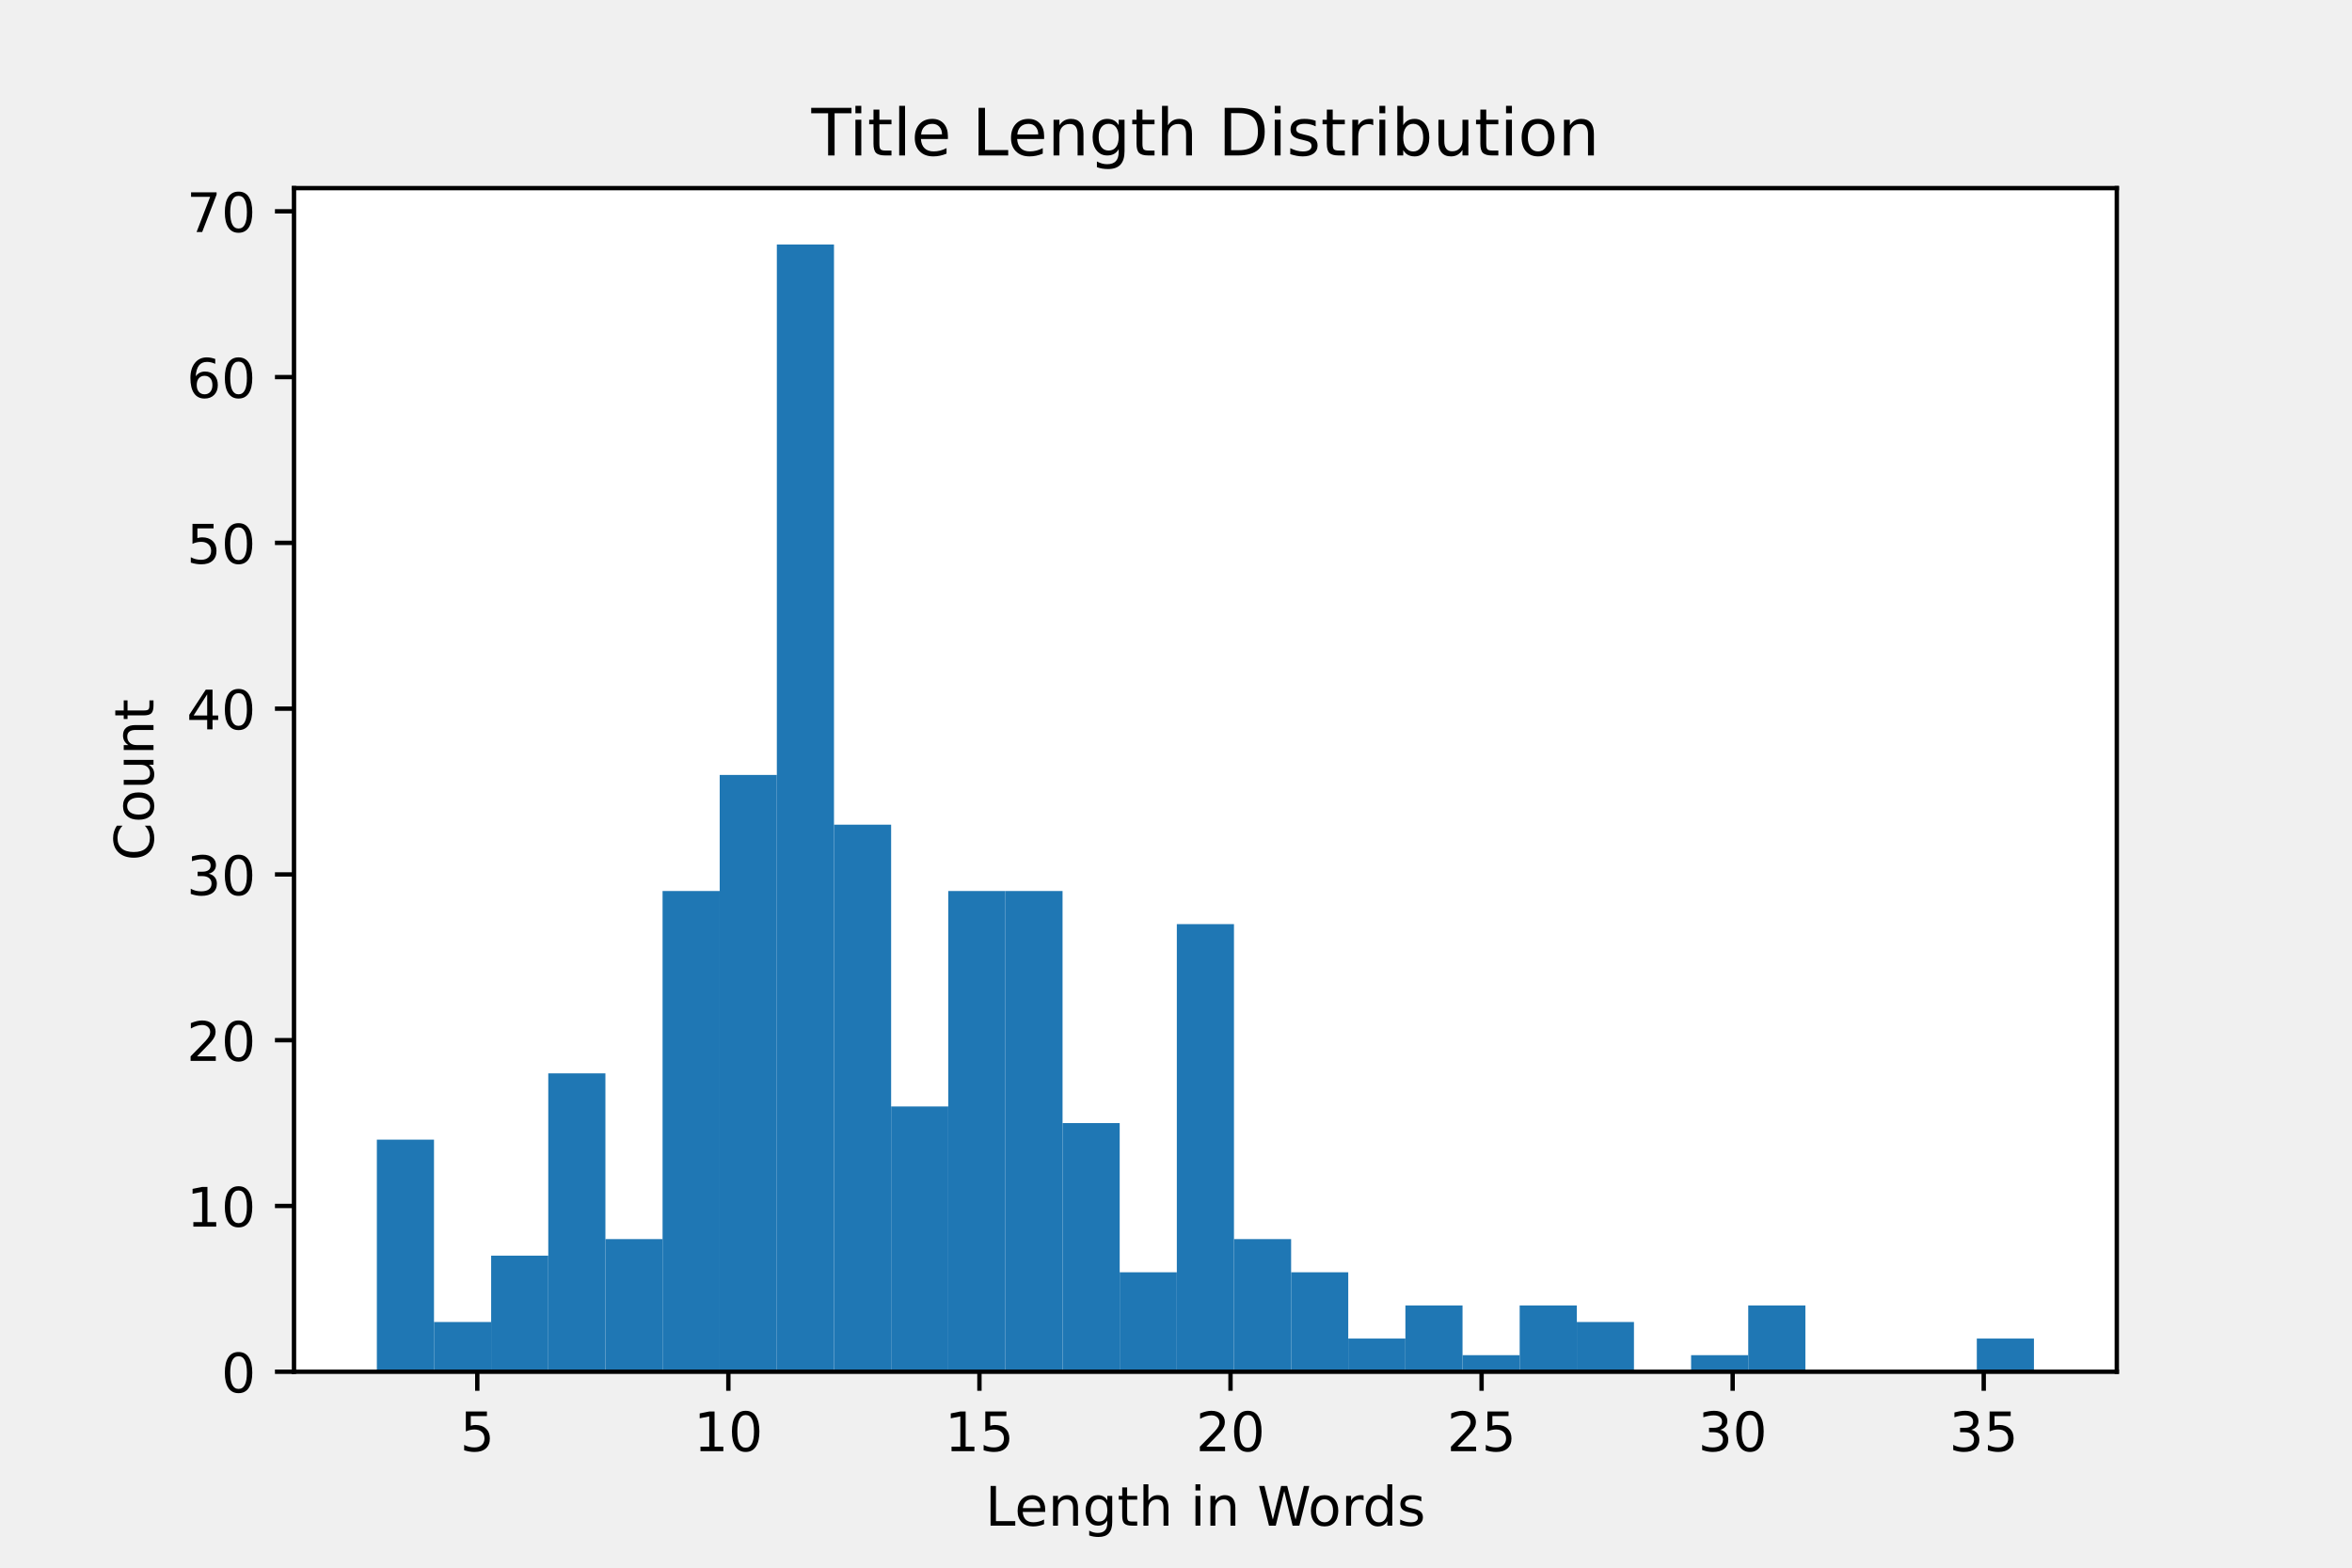
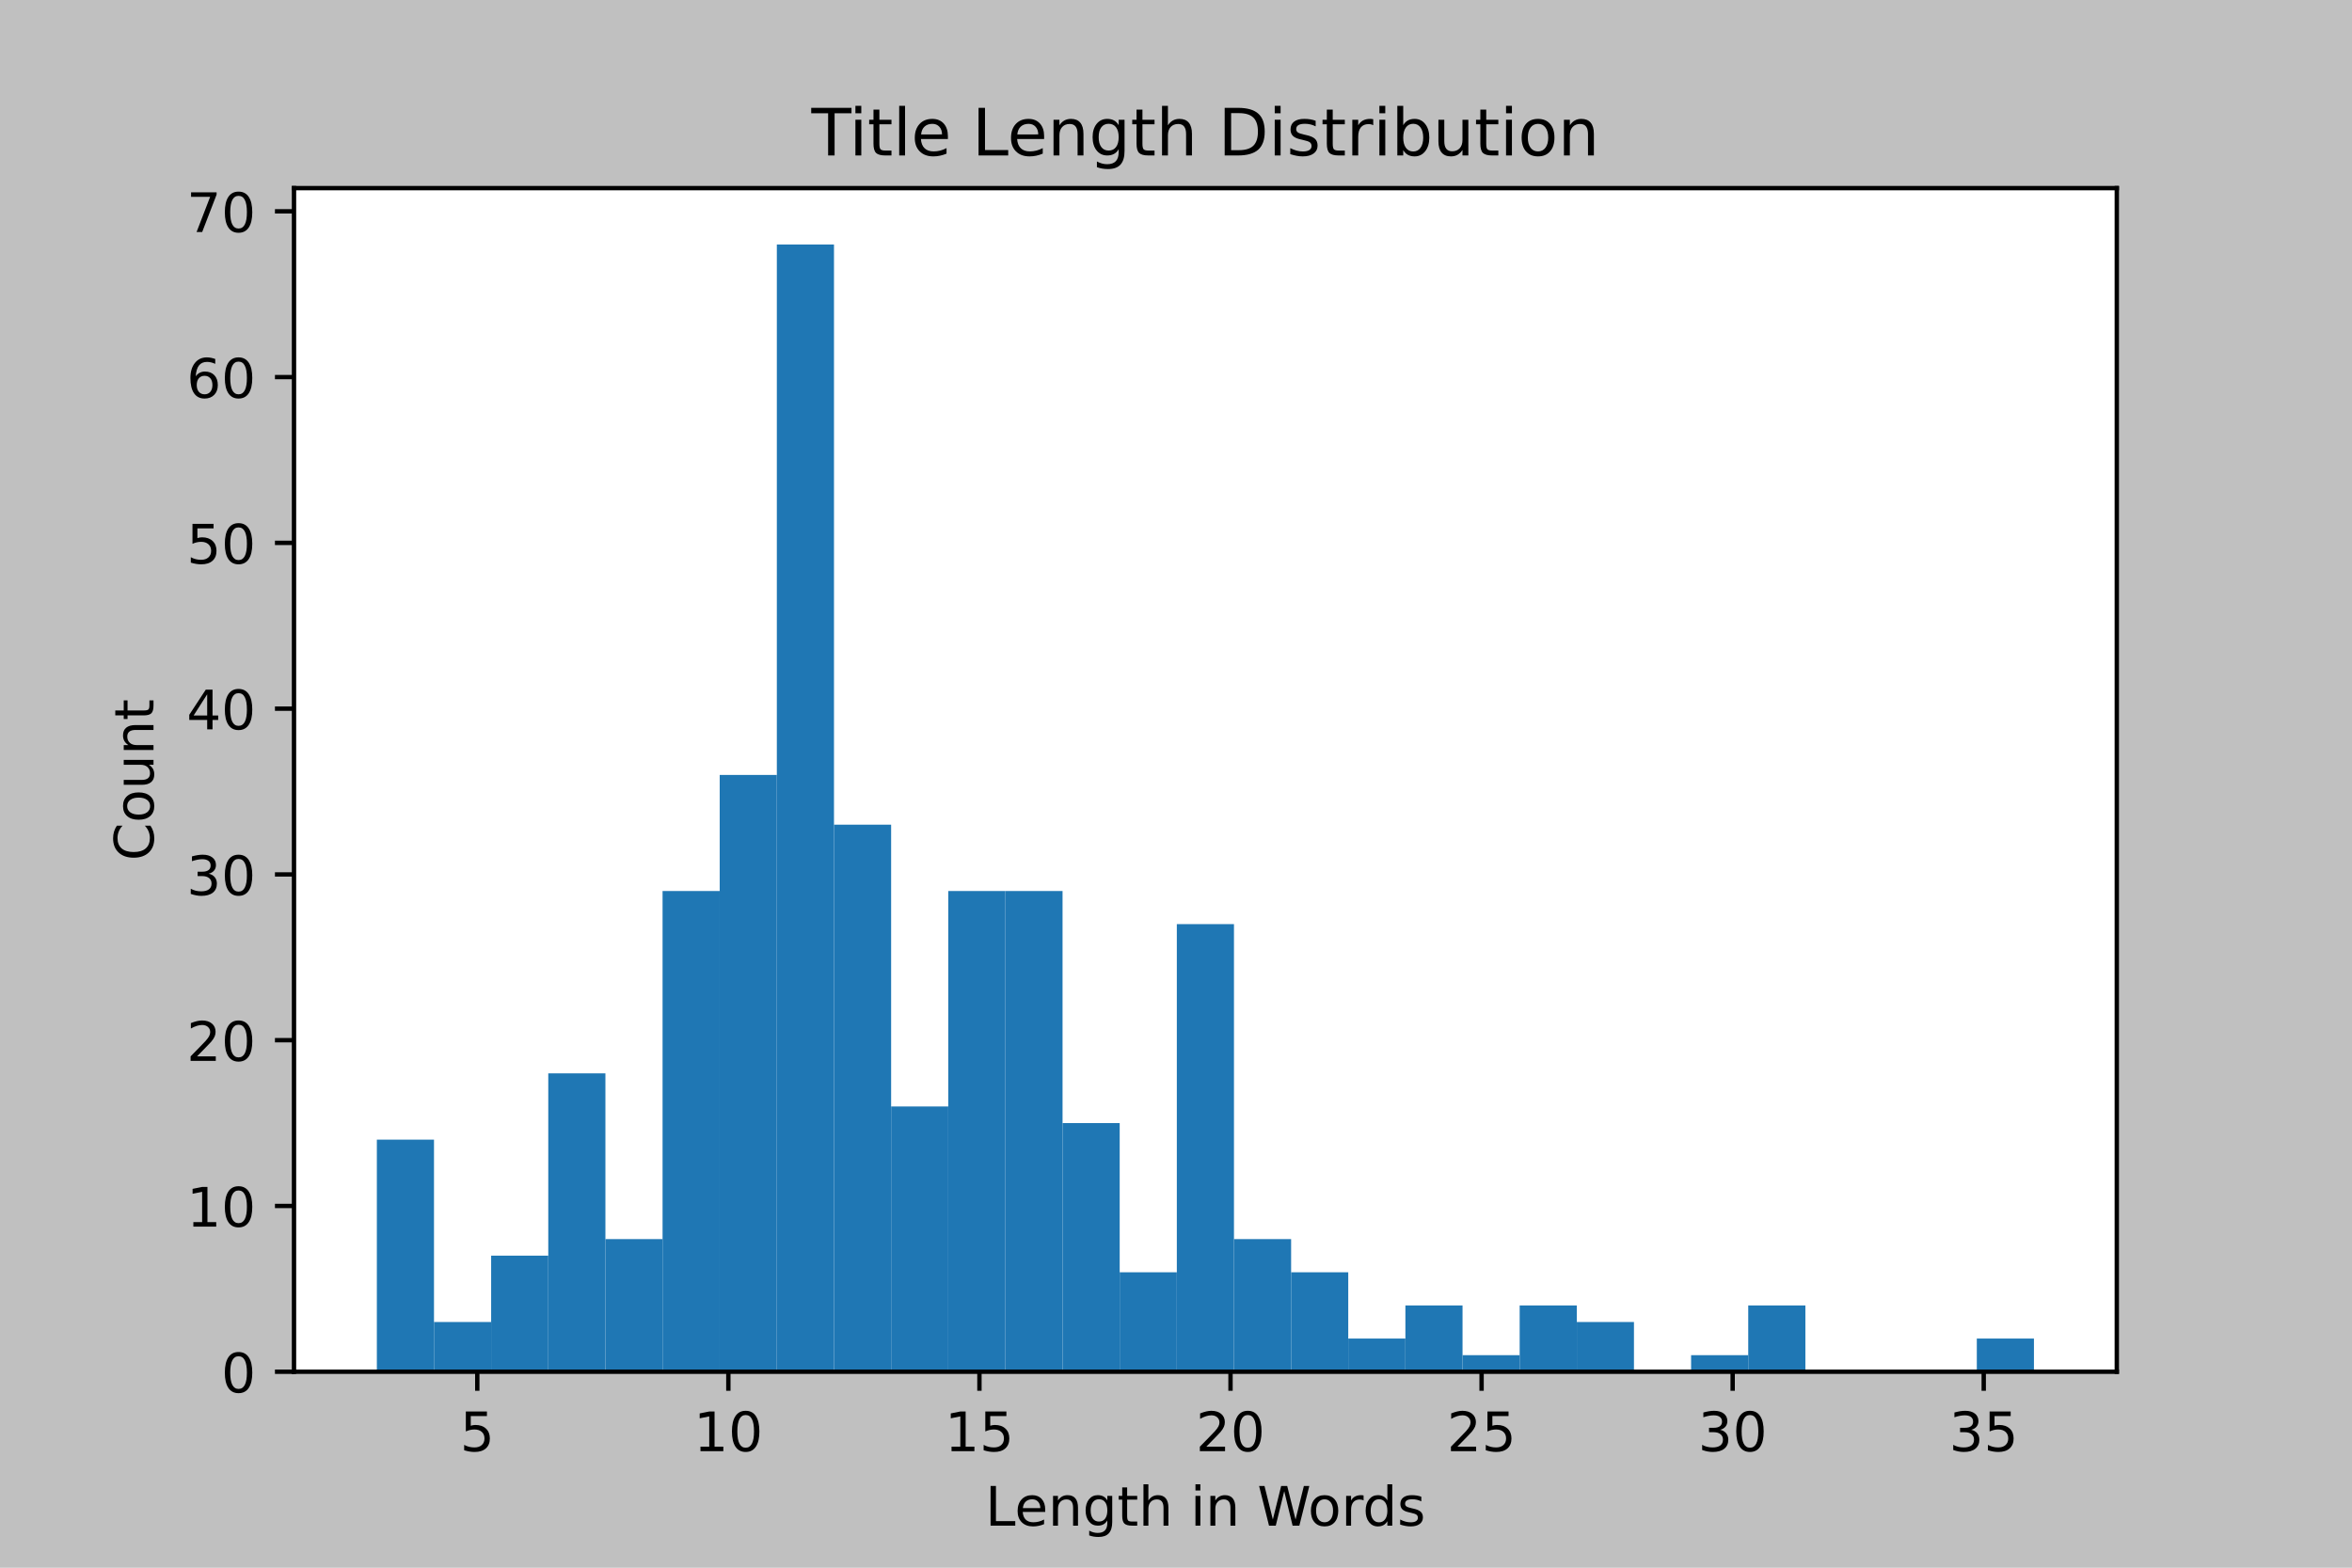
<svg xmlns="http://www.w3.org/2000/svg" xmlns:xlink="http://www.w3.org/1999/xlink" height="288pt" version="1.1" viewBox="0 0 432 288" width="432pt">
  <defs>
    <style type="text/css">*{stroke-linecap:butt;stroke-linejoin:round;}</style>
  </defs>
  <g id="figure_1">
    <g id="patch_1">
-       <path d="M 0 288  L 432 288  L 432 0  L 0 0  z " style="fill:none;" />
+       <path d="M 0 288  L 432 288  L 432 0  L 0 0  z " style="fill:#c0c0c0;" />
    </g>
    <g id="axes_1">
      <g id="patch_2">
        <path d="M 54 252  L 388.8 252  L 388.8 34.56  L 54 34.56  z " style="fill:#ffffff;" />
      </g>
      <g id="patch_3">
-         <path clip-path="url(#pef7504190a)" d="M 69.218 252  L 79.713 252  L 79.713 209.365  L 69.218 209.365  z " style="fill:#1f77b4;" />
+         <path clip-path="url(#p285acdf242)" d="M 69.218 252  L 79.713 252  L 79.713 209.365  L 69.218 209.365  z " style="fill:#1f77b4;" />
      </g>
      <g id="patch_4">
-         <path clip-path="url(#pef7504190a)" d="M 79.713 252  L 90.209 252  L 90.209 242.864  L 79.713 242.864  z " style="fill:#1f77b4;" />
+         <path clip-path="url(#p285acdf242)" d="M 79.713 252  L 90.209 252  L 90.209 242.864  L 79.713 242.864  z " style="fill:#1f77b4;" />
      </g>
      <g id="patch_5">
-         <path clip-path="url(#pef7504190a)" d="M 90.209 252  L 100.704 252  L 100.704 230.682  L 90.209 230.682  z " style="fill:#1f77b4;" />
+         <path clip-path="url(#p285acdf242)" d="M 90.209 252  L 100.704 252  L 100.704 230.682  L 90.209 230.682  z " style="fill:#1f77b4;" />
      </g>
      <g id="patch_6">
-         <path clip-path="url(#pef7504190a)" d="M 100.704 252  L 111.199 252  L 111.199 197.183  L 100.704 197.183  z " style="fill:#1f77b4;" />
+         <path clip-path="url(#p285acdf242)" d="M 100.704 252  L 111.199 252  L 111.199 197.183  L 100.704 197.183  z " style="fill:#1f77b4;" />
      </g>
      <g id="patch_7">
-         <path clip-path="url(#pef7504190a)" d="M 111.199 252  L 121.695 252  L 121.695 227.637  L 111.199 227.637  z " style="fill:#1f77b4;" />
+         <path clip-path="url(#p285acdf242)" d="M 111.199 252  L 121.695 252  L 121.695 227.637  L 111.199 227.637  z " style="fill:#1f77b4;" />
      </g>
      <g id="patch_8">
-         <path clip-path="url(#pef7504190a)" d="M 121.695 252  L 132.19 252  L 132.19 163.684  L 121.695 163.684  z " style="fill:#1f77b4;" />
+         <path clip-path="url(#p285acdf242)" d="M 121.695 252  L 132.19 252  L 132.19 163.684  L 121.695 163.684  z " style="fill:#1f77b4;" />
      </g>
      <g id="patch_9">
-         <path clip-path="url(#pef7504190a)" d="M 132.19 252  L 142.685 252  L 142.685 142.366  L 132.19 142.366  z " style="fill:#1f77b4;" />
+         <path clip-path="url(#p285acdf242)" d="M 132.19 252  L 142.685 252  L 142.685 142.366  L 132.19 142.366  z " style="fill:#1f77b4;" />
      </g>
      <g id="patch_10">
-         <path clip-path="url(#pef7504190a)" d="M 142.685 252  L 153.181 252  L 153.181 44.914  L 142.685 44.914  z " style="fill:#1f77b4;" />
+         <path clip-path="url(#p285acdf242)" d="M 142.685 252  L 153.181 252  L 153.181 44.914  L 142.685 44.914  z " style="fill:#1f77b4;" />
      </g>
      <g id="patch_11">
-         <path clip-path="url(#pef7504190a)" d="M 153.181 252  L 163.676 252  L 163.676 151.503  L 153.181 151.503  z " style="fill:#1f77b4;" />
+         <path clip-path="url(#p285acdf242)" d="M 153.181 252  L 163.676 252  L 163.676 151.503  L 153.181 151.503  z " style="fill:#1f77b4;" />
      </g>
      <g id="patch_12">
-         <path clip-path="url(#pef7504190a)" d="M 163.676 252  L 174.171 252  L 174.171 203.274  L 163.676 203.274  z " style="fill:#1f77b4;" />
+         <path clip-path="url(#p285acdf242)" d="M 163.676 252  L 174.171 252  L 174.171 203.274  L 163.676 203.274  z " style="fill:#1f77b4;" />
      </g>
      <g id="patch_13">
-         <path clip-path="url(#pef7504190a)" d="M 174.171 252  L 184.666 252  L 184.666 163.684  L 174.171 163.684  z " style="fill:#1f77b4;" />
+         <path clip-path="url(#p285acdf242)" d="M 174.171 252  L 184.666 252  L 184.666 163.684  L 174.171 163.684  z " style="fill:#1f77b4;" />
      </g>
      <g id="patch_14">
-         <path clip-path="url(#pef7504190a)" d="M 184.666 252  L 195.162 252  L 195.162 163.684  L 184.666 163.684  z " style="fill:#1f77b4;" />
+         <path clip-path="url(#p285acdf242)" d="M 184.666 252  L 195.162 252  L 195.162 163.684  L 184.666 163.684  z " style="fill:#1f77b4;" />
      </g>
      <g id="patch_15">
-         <path clip-path="url(#pef7504190a)" d="M 195.162 252  L 205.657 252  L 205.657 206.319  L 195.162 206.319  z " style="fill:#1f77b4;" />
+         <path clip-path="url(#p285acdf242)" d="M 195.162 252  L 205.657 252  L 205.657 206.319  L 195.162 206.319  z " style="fill:#1f77b4;" />
      </g>
      <g id="patch_16">
-         <path clip-path="url(#pef7504190a)" d="M 205.657 252  L 216.152 252  L 216.152 233.728  L 205.657 233.728  z " style="fill:#1f77b4;" />
+         <path clip-path="url(#p285acdf242)" d="M 205.657 252  L 216.152 252  L 216.152 233.728  L 205.657 233.728  z " style="fill:#1f77b4;" />
      </g>
      <g id="patch_17">
-         <path clip-path="url(#pef7504190a)" d="M 216.152 252  L 226.648 252  L 226.648 169.775  L 216.152 169.775  z " style="fill:#1f77b4;" />
+         <path clip-path="url(#p285acdf242)" d="M 216.152 252  L 226.648 252  L 226.648 169.775  L 216.152 169.775  z " style="fill:#1f77b4;" />
      </g>
      <g id="patch_18">
-         <path clip-path="url(#pef7504190a)" d="M 226.648 252  L 237.143 252  L 237.143 227.637  L 226.648 227.637  z " style="fill:#1f77b4;" />
+         <path clip-path="url(#p285acdf242)" d="M 226.648 252  L 237.143 252  L 237.143 227.637  L 226.648 227.637  z " style="fill:#1f77b4;" />
      </g>
      <g id="patch_19">
-         <path clip-path="url(#pef7504190a)" d="M 237.143 252  L 247.638 252  L 247.638 233.728  L 237.143 233.728  z " style="fill:#1f77b4;" />
+         <path clip-path="url(#p285acdf242)" d="M 237.143 252  L 247.638 252  L 247.638 233.728  L 237.143 233.728  z " style="fill:#1f77b4;" />
      </g>
      <g id="patch_20">
-         <path clip-path="url(#pef7504190a)" d="M 247.638 252  L 258.134 252  L 258.134 245.909  L 247.638 245.909  z " style="fill:#1f77b4;" />
+         <path clip-path="url(#p285acdf242)" d="M 247.638 252  L 258.134 252  L 258.134 245.909  L 247.638 245.909  z " style="fill:#1f77b4;" />
      </g>
      <g id="patch_21">
-         <path clip-path="url(#pef7504190a)" d="M 258.134 252  L 268.629 252  L 268.629 239.818  L 258.134 239.818  z " style="fill:#1f77b4;" />
+         <path clip-path="url(#p285acdf242)" d="M 258.134 252  L 268.629 252  L 268.629 239.818  L 258.134 239.818  z " style="fill:#1f77b4;" />
      </g>
      <g id="patch_22">
-         <path clip-path="url(#pef7504190a)" d="M 268.629 252  L 279.124 252  L 279.124 248.955  L 268.629 248.955  z " style="fill:#1f77b4;" />
+         <path clip-path="url(#p285acdf242)" d="M 268.629 252  L 279.124 252  L 279.124 248.955  L 268.629 248.955  z " style="fill:#1f77b4;" />
      </g>
      <g id="patch_23">
-         <path clip-path="url(#pef7504190a)" d="M 279.124 252  L 289.619 252  L 289.619 239.818  L 279.124 239.818  z " style="fill:#1f77b4;" />
+         <path clip-path="url(#p285acdf242)" d="M 279.124 252  L 289.619 252  L 289.619 239.818  L 279.124 239.818  z " style="fill:#1f77b4;" />
      </g>
      <g id="patch_24">
-         <path clip-path="url(#pef7504190a)" d="M 289.619 252  L 300.115 252  L 300.115 242.864  L 289.619 242.864  z " style="fill:#1f77b4;" />
+         <path clip-path="url(#p285acdf242)" d="M 289.619 252  L 300.115 252  L 300.115 242.864  L 289.619 242.864  z " style="fill:#1f77b4;" />
      </g>
      <g id="patch_25">
-         <path clip-path="url(#pef7504190a)" d="M 300.115 252  L 310.61 252  L 310.61 252  L 300.115 252  z " style="fill:#1f77b4;" />
+         <path clip-path="url(#p285acdf242)" d="M 300.115 252  L 310.61 252  L 310.61 252  L 300.115 252  z " style="fill:#1f77b4;" />
      </g>
      <g id="patch_26">
-         <path clip-path="url(#pef7504190a)" d="M 310.61 252  L 321.105 252  L 321.105 248.955  L 310.61 248.955  z " style="fill:#1f77b4;" />
+         <path clip-path="url(#p285acdf242)" d="M 310.61 252  L 321.105 252  L 321.105 248.955  L 310.61 248.955  z " style="fill:#1f77b4;" />
      </g>
      <g id="patch_27">
-         <path clip-path="url(#pef7504190a)" d="M 321.105 252  L 331.601 252  L 331.601 239.818  L 321.105 239.818  z " style="fill:#1f77b4;" />
+         <path clip-path="url(#p285acdf242)" d="M 321.105 252  L 331.601 252  L 331.601 239.818  L 321.105 239.818  z " style="fill:#1f77b4;" />
      </g>
      <g id="patch_28">
-         <path clip-path="url(#pef7504190a)" d="M 331.601 252  L 342.096 252  L 342.096 252  L 331.601 252  z " style="fill:#1f77b4;" />
+         <path clip-path="url(#p285acdf242)" d="M 331.601 252  L 342.096 252  L 342.096 252  L 331.601 252  z " style="fill:#1f77b4;" />
      </g>
      <g id="patch_29">
-         <path clip-path="url(#pef7504190a)" d="M 342.096 252  L 352.591 252  L 352.591 252  L 342.096 252  z " style="fill:#1f77b4;" />
+         <path clip-path="url(#p285acdf242)" d="M 342.096 252  L 352.591 252  L 352.591 252  L 342.096 252  z " style="fill:#1f77b4;" />
      </g>
      <g id="patch_30">
-         <path clip-path="url(#pef7504190a)" d="M 352.591 252  L 363.087 252  L 363.087 252  L 352.591 252  z " style="fill:#1f77b4;" />
+         <path clip-path="url(#p285acdf242)" d="M 352.591 252  L 363.087 252  L 363.087 252  L 352.591 252  z " style="fill:#1f77b4;" />
      </g>
      <g id="patch_31">
-         <path clip-path="url(#pef7504190a)" d="M 363.087 252  L 373.582 252  L 373.582 245.909  L 363.087 245.909  z " style="fill:#1f77b4;" />
+         <path clip-path="url(#p285acdf242)" d="M 363.087 252  L 373.582 252  L 373.582 245.909  L 363.087 245.909  z " style="fill:#1f77b4;" />
      </g>
      <g id="matplotlib.axis_1">
        <g id="xtick_1">
          <g id="line2d_1">
            <defs>
-               <path d="M 0 0  L 0 3.5  " id="m14fc4da853" style="stroke:#000000;stroke-width:0.8;" />
+               <path d="M 0 0  L 0 3.5  " id="mf2ab0f5af4" style="stroke:#000000;stroke-width:0.8;" />
            </defs>
            <g>
-               <use style="stroke:#000000;stroke-width:0.8;" x="87.664" xlink:href="#m14fc4da853" y="252" />
+               <use style="stroke:#000000;stroke-width:0.8;" x="87.664" xlink:href="#mf2ab0f5af4" y="252" />
            </g>
          </g>
          <g id="text_1">
            <g transform="translate(84.48321 266.5984)scale(0.1 -0.1)">
              <defs>
                <path d="M 10.797 72.906  L 49.516 72.906  L 49.516 64.594  L 19.828 64.594  L 19.828 46.734  Q 21.969 47.469 24.109 47.828  Q 26.266 48.188 28.422 48.188  Q 40.625 48.188 47.75 41.5  Q 54.891 34.812 54.891 23.391  Q 54.891 11.625 47.562 5.094  Q 40.234 -1.422 26.906 -1.422  Q 22.312 -1.422 17.547 -0.641  Q 12.797 0.141 7.719 1.703  L 7.719 11.625  Q 12.109 9.234 16.797 8.062  Q 21.484 6.891 26.703 6.891  Q 35.156 6.891 40.078 11.328  Q 45.016 15.766 45.016 23.391  Q 45.016 31 40.078 35.438  Q 35.156 39.891 26.703 39.891  Q 22.75 39.891 18.812 39.016  Q 14.891 38.141 10.797 36.281  z " id="DejaVuSans-53" />
              </defs>
              <use xlink:href="#DejaVuSans-53" />
            </g>
          </g>
        </g>
        <g id="xtick_2">
          <g id="line2d_2">
            <g>
-               <use style="stroke:#000000;stroke-width:0.8;" x="133.78" xlink:href="#m14fc4da853" y="252" />
+               <use style="stroke:#000000;stroke-width:0.8;" x="133.78" xlink:href="#mf2ab0f5af4" y="252" />
            </g>
          </g>
          <g id="text_2">
            <g transform="translate(127.4177 266.5984)scale(0.1 -0.1)">
              <defs>
                <path d="M 12.406 8.297  L 28.516 8.297  L 28.516 63.922  L 10.984 60.406  L 10.984 69.391  L 28.422 72.906  L 38.281 72.906  L 38.281 8.297  L 54.391 8.297  L 54.391 0  L 12.406 0  z " id="DejaVuSans-49" />
                <path d="M 31.781 66.406  Q 24.172 66.406 20.328 58.906  Q 16.5 51.422 16.5 36.375  Q 16.5 21.391 20.328 13.891  Q 24.172 6.391 31.781 6.391  Q 39.453 6.391 43.281 13.891  Q 47.125 21.391 47.125 36.375  Q 47.125 51.422 43.281 58.906  Q 39.453 66.406 31.781 66.406  z M 31.781 74.219  Q 44.047 74.219 50.516 64.516  Q 56.984 54.828 56.984 36.375  Q 56.984 17.969 50.516 8.266  Q 44.047 -1.422 31.781 -1.422  Q 19.531 -1.422 13.062 8.266  Q 6.594 17.969 6.594 36.375  Q 6.594 54.828 13.062 64.516  Q 19.531 74.219 31.781 74.219  z " id="DejaVuSans-48" />
              </defs>
              <use xlink:href="#DejaVuSans-49" />
              <use x="63.623" xlink:href="#DejaVuSans-48" />
            </g>
          </g>
        </g>
        <g id="xtick_3">
          <g id="line2d_3">
            <g>
-               <use style="stroke:#000000;stroke-width:0.8;" x="179.896" xlink:href="#m14fc4da853" y="252" />
+               <use style="stroke:#000000;stroke-width:0.8;" x="179.896" xlink:href="#mf2ab0f5af4" y="252" />
            </g>
          </g>
          <g id="text_3">
            <g transform="translate(173.5334 266.5984)scale(0.1 -0.1)">
              <use xlink:href="#DejaVuSans-49" />
              <use x="63.623" xlink:href="#DejaVuSans-53" />
            </g>
          </g>
        </g>
        <g id="xtick_4">
          <g id="line2d_4">
            <g>
-               <use style="stroke:#000000;stroke-width:0.8;" x="226.012" xlink:href="#m14fc4da853" y="252" />
+               <use style="stroke:#000000;stroke-width:0.8;" x="226.012" xlink:href="#mf2ab0f5af4" y="252" />
            </g>
          </g>
          <g id="text_4">
            <g transform="translate(219.6491 266.5984)scale(0.1 -0.1)">
              <defs>
                <path d="M 19.188 8.297  L 53.609 8.297  L 53.609 0  L 7.328 0  L 7.328 8.297  Q 12.938 14.109 22.625 23.891  Q 32.328 33.688 34.812 36.531  Q 39.547 41.844 41.422 45.531  Q 43.312 49.219 43.312 52.781  Q 43.312 58.594 39.234 62.25  Q 35.156 65.922 28.609 65.922  Q 23.969 65.922 18.812 64.312  Q 13.672 62.703 7.812 59.422  L 7.812 69.391  Q 13.766 71.781 18.938 73  Q 24.125 74.219 28.422 74.219  Q 39.75 74.219 46.484 68.547  Q 53.219 62.891 53.219 53.422  Q 53.219 48.922 51.531 44.891  Q 49.859 40.875 45.406 35.406  Q 44.188 33.984 37.641 27.219  Q 31.109 20.453 19.188 8.297  z " id="DejaVuSans-50" />
              </defs>
              <use xlink:href="#DejaVuSans-50" />
              <use x="63.623" xlink:href="#DejaVuSans-48" />
            </g>
          </g>
        </g>
        <g id="xtick_5">
          <g id="line2d_5">
            <g>
-               <use style="stroke:#000000;stroke-width:0.8;" x="272.127" xlink:href="#m14fc4da853" y="252" />
+               <use style="stroke:#000000;stroke-width:0.8;" x="272.127" xlink:href="#mf2ab0f5af4" y="252" />
            </g>
          </g>
          <g id="text_5">
            <g transform="translate(265.7648 266.5984)scale(0.1 -0.1)">
              <use xlink:href="#DejaVuSans-50" />
              <use x="63.623" xlink:href="#DejaVuSans-53" />
            </g>
          </g>
        </g>
        <g id="xtick_6">
          <g id="line2d_6">
            <g>
-               <use style="stroke:#000000;stroke-width:0.8;" x="318.243" xlink:href="#m14fc4da853" y="252" />
+               <use style="stroke:#000000;stroke-width:0.8;" x="318.243" xlink:href="#mf2ab0f5af4" y="252" />
            </g>
          </g>
          <g id="text_6">
            <g transform="translate(311.8805 266.5984)scale(0.1 -0.1)">
              <defs>
                <path d="M 40.578 39.312  Q 47.656 37.797 51.625 33  Q 55.609 28.219 55.609 21.188  Q 55.609 10.406 48.188 4.484  Q 40.766 -1.422 27.094 -1.422  Q 22.516 -1.422 17.656 -0.516  Q 12.797 0.391 7.625 2.203  L 7.625 11.719  Q 11.719 9.328 16.594 8.109  Q 21.484 6.891 26.812 6.891  Q 36.078 6.891 40.938 10.547  Q 45.797 14.203 45.797 21.188  Q 45.797 27.641 41.281 31.266  Q 36.766 34.906 28.719 34.906  L 20.219 34.906  L 20.219 43.016  L 29.109 43.016  Q 36.375 43.016 40.234 45.922  Q 44.094 48.828 44.094 54.297  Q 44.094 59.906 40.109 62.906  Q 36.141 65.922 28.719 65.922  Q 24.656 65.922 20.016 65.031  Q 15.375 64.156 9.812 62.312  L 9.812 71.094  Q 15.438 72.656 20.344 73.438  Q 25.25 74.219 29.594 74.219  Q 40.828 74.219 47.359 69.109  Q 53.906 64.016 53.906 55.328  Q 53.906 49.266 50.438 45.094  Q 46.969 40.922 40.578 39.312  z " id="DejaVuSans-51" />
              </defs>
              <use xlink:href="#DejaVuSans-51" />
              <use x="63.623" xlink:href="#DejaVuSans-48" />
            </g>
          </g>
        </g>
        <g id="xtick_7">
          <g id="line2d_7">
            <g>
-               <use style="stroke:#000000;stroke-width:0.8;" x="364.359" xlink:href="#m14fc4da853" y="252" />
+               <use style="stroke:#000000;stroke-width:0.8;" x="364.359" xlink:href="#mf2ab0f5af4" y="252" />
            </g>
          </g>
          <g id="text_7">
            <g transform="translate(357.9962 266.5984)scale(0.1 -0.1)">
              <use xlink:href="#DejaVuSans-51" />
              <use x="63.623" xlink:href="#DejaVuSans-53" />
            </g>
          </g>
        </g>
        <g id="text_8">
          <g transform="translate(180.9609 280.2766)scale(0.1 -0.1)">
            <defs>
              <path d="M 9.812 72.906  L 19.672 72.906  L 19.672 8.297  L 55.172 8.297  L 55.172 0  L 9.812 0  z " id="DejaVuSans-76" />
              <path d="M 56.203 29.594  L 56.203 25.203  L 14.891 25.203  Q 15.484 15.922 20.484 11.062  Q 25.484 6.203 34.422 6.203  Q 39.594 6.203 44.453 7.469  Q 49.312 8.734 54.109 11.281  L 54.109 2.781  Q 49.266 0.734 44.188 -0.344  Q 39.109 -1.422 33.891 -1.422  Q 20.797 -1.422 13.156 6.188  Q 5.516 13.812 5.516 26.812  Q 5.516 40.234 12.766 48.109  Q 20.016 56 32.328 56  Q 43.359 56 49.781 48.891  Q 56.203 41.797 56.203 29.594  z M 47.219 32.234  Q 47.125 39.594 43.094 43.984  Q 39.062 48.391 32.422 48.391  Q 24.906 48.391 20.391 44.141  Q 15.875 39.891 15.188 32.172  z " id="DejaVuSans-101" />
              <path d="M 54.891 33.016  L 54.891 0  L 45.906 0  L 45.906 32.719  Q 45.906 40.484 42.875 44.328  Q 39.844 48.188 33.797 48.188  Q 26.516 48.188 22.312 43.547  Q 18.109 38.922 18.109 30.906  L 18.109 0  L 9.078 0  L 9.078 54.688  L 18.109 54.688  L 18.109 46.188  Q 21.344 51.125 25.703 53.562  Q 30.078 56 35.797 56  Q 45.219 56 50.047 50.172  Q 54.891 44.344 54.891 33.016  z " id="DejaVuSans-110" />
              <path d="M 45.406 27.984  Q 45.406 37.75 41.375 43.109  Q 37.359 48.484 30.078 48.484  Q 22.859 48.484 18.828 43.109  Q 14.797 37.75 14.797 27.984  Q 14.797 18.266 18.828 12.891  Q 22.859 7.516 30.078 7.516  Q 37.359 7.516 41.375 12.891  Q 45.406 18.266 45.406 27.984  z M 54.391 6.781  Q 54.391 -7.172 48.188 -13.984  Q 42 -20.797 29.203 -20.797  Q 24.469 -20.797 20.266 -20.094  Q 16.062 -19.391 12.109 -17.922  L 12.109 -9.188  Q 16.062 -11.328 19.922 -12.344  Q 23.781 -13.375 27.781 -13.375  Q 36.625 -13.375 41.016 -8.766  Q 45.406 -4.156 45.406 5.172  L 45.406 9.625  Q 42.625 4.781 38.281 2.391  Q 33.938 0 27.875 0  Q 17.828 0 11.672 7.656  Q 5.516 15.328 5.516 27.984  Q 5.516 40.672 11.672 48.328  Q 17.828 56 27.875 56  Q 33.938 56 38.281 53.609  Q 42.625 51.219 45.406 46.391  L 45.406 54.688  L 54.391 54.688  z " id="DejaVuSans-103" />
              <path d="M 18.312 70.219  L 18.312 54.688  L 36.812 54.688  L 36.812 47.703  L 18.312 47.703  L 18.312 18.016  Q 18.312 11.328 20.141 9.422  Q 21.969 7.516 27.594 7.516  L 36.812 7.516  L 36.812 0  L 27.594 0  Q 17.188 0 13.234 3.875  Q 9.281 7.766 9.281 18.016  L 9.281 47.703  L 2.688 47.703  L 2.688 54.688  L 9.281 54.688  L 9.281 70.219  z " id="DejaVuSans-116" />
              <path d="M 54.891 33.016  L 54.891 0  L 45.906 0  L 45.906 32.719  Q 45.906 40.484 42.875 44.328  Q 39.844 48.188 33.797 48.188  Q 26.516 48.188 22.312 43.547  Q 18.109 38.922 18.109 30.906  L 18.109 0  L 9.078 0  L 9.078 75.984  L 18.109 75.984  L 18.109 46.188  Q 21.344 51.125 25.703 53.562  Q 30.078 56 35.797 56  Q 45.219 56 50.047 50.172  Q 54.891 44.344 54.891 33.016  z " id="DejaVuSans-104" />
              <path id="DejaVuSans-32" />
              <path d="M 9.422 54.688  L 18.406 54.688  L 18.406 0  L 9.422 0  z M 9.422 75.984  L 18.406 75.984  L 18.406 64.594  L 9.422 64.594  z " id="DejaVuSans-105" />
              <path d="M 3.328 72.906  L 13.281 72.906  L 28.609 11.281  L 43.891 72.906  L 54.984 72.906  L 70.312 11.281  L 85.594 72.906  L 95.609 72.906  L 77.297 0  L 64.891 0  L 49.516 63.281  L 33.984 0  L 21.578 0  z " id="DejaVuSans-87" />
              <path d="M 30.609 48.391  Q 23.391 48.391 19.188 42.75  Q 14.984 37.109 14.984 27.297  Q 14.984 17.484 19.156 11.844  Q 23.344 6.203 30.609 6.203  Q 37.797 6.203 41.984 11.859  Q 46.188 17.531 46.188 27.297  Q 46.188 37.016 41.984 42.703  Q 37.797 48.391 30.609 48.391  z M 30.609 56  Q 42.328 56 49.016 48.375  Q 55.719 40.766 55.719 27.297  Q 55.719 13.875 49.016 6.219  Q 42.328 -1.422 30.609 -1.422  Q 18.844 -1.422 12.172 6.219  Q 5.516 13.875 5.516 27.297  Q 5.516 40.766 12.172 48.375  Q 18.844 56 30.609 56  z " id="DejaVuSans-111" />
              <path d="M 41.109 46.297  Q 39.594 47.172 37.812 47.578  Q 36.031 48 33.891 48  Q 26.266 48 22.188 43.047  Q 18.109 38.094 18.109 28.812  L 18.109 0  L 9.078 0  L 9.078 54.688  L 18.109 54.688  L 18.109 46.188  Q 20.953 51.172 25.484 53.578  Q 30.031 56 36.531 56  Q 37.453 56 38.578 55.875  Q 39.703 55.766 41.062 55.516  z " id="DejaVuSans-114" />
              <path d="M 45.406 46.391  L 45.406 75.984  L 54.391 75.984  L 54.391 0  L 45.406 0  L 45.406 8.203  Q 42.578 3.328 38.25 0.953  Q 33.938 -1.422 27.875 -1.422  Q 17.969 -1.422 11.734 6.484  Q 5.516 14.406 5.516 27.297  Q 5.516 40.188 11.734 48.094  Q 17.969 56 27.875 56  Q 33.938 56 38.25 53.625  Q 42.578 51.266 45.406 46.391  z M 14.797 27.297  Q 14.797 17.391 18.875 11.75  Q 22.953 6.109 30.078 6.109  Q 37.203 6.109 41.297 11.75  Q 45.406 17.391 45.406 27.297  Q 45.406 37.203 41.297 42.844  Q 37.203 48.484 30.078 48.484  Q 22.953 48.484 18.875 42.844  Q 14.797 37.203 14.797 27.297  z " id="DejaVuSans-100" />
              <path d="M 44.281 53.078  L 44.281 44.578  Q 40.484 46.531 36.375 47.5  Q 32.281 48.484 27.875 48.484  Q 21.188 48.484 17.844 46.438  Q 14.5 44.391 14.5 40.281  Q 14.5 37.156 16.891 35.375  Q 19.281 33.594 26.516 31.984  L 29.594 31.297  Q 39.156 29.25 43.188 25.516  Q 47.219 21.781 47.219 15.094  Q 47.219 7.469 41.188 3.016  Q 35.156 -1.422 24.609 -1.422  Q 20.219 -1.422 15.453 -0.562  Q 10.688 0.297 5.422 2  L 5.422 11.281  Q 10.406 8.688 15.234 7.391  Q 20.062 6.109 24.812 6.109  Q 31.156 6.109 34.562 8.281  Q 37.984 10.453 37.984 14.406  Q 37.984 18.062 35.516 20.016  Q 33.062 21.969 24.703 23.781  L 21.578 24.516  Q 13.234 26.266 9.516 29.906  Q 5.812 33.547 5.812 39.891  Q 5.812 47.609 11.281 51.797  Q 16.75 56 26.812 56  Q 31.781 56 36.172 55.266  Q 40.578 54.547 44.281 53.078  z " id="DejaVuSans-115" />
            </defs>
            <use xlink:href="#DejaVuSans-76" />
            <use x="53.963" xlink:href="#DejaVuSans-101" />
            <use x="115.486" xlink:href="#DejaVuSans-110" />
            <use x="178.865" xlink:href="#DejaVuSans-103" />
            <use x="242.342" xlink:href="#DejaVuSans-116" />
            <use x="281.551" xlink:href="#DejaVuSans-104" />
            <use x="344.93" xlink:href="#DejaVuSans-32" />
            <use x="376.717" xlink:href="#DejaVuSans-105" />
            <use x="404.5" xlink:href="#DejaVuSans-110" />
            <use x="467.879" xlink:href="#DejaVuSans-32" />
            <use x="499.666" xlink:href="#DejaVuSans-87" />
            <use x="592.668" xlink:href="#DejaVuSans-111" />
            <use x="653.85" xlink:href="#DejaVuSans-114" />
            <use x="693.213" xlink:href="#DejaVuSans-100" />
            <use x="756.689" xlink:href="#DejaVuSans-115" />
          </g>
        </g>
      </g>
      <g id="matplotlib.axis_2">
        <g id="ytick_1">
          <g id="line2d_8">
            <defs>
-               <path d="M 0 0  L -3.5 0  " id="m7c31f18428" style="stroke:#000000;stroke-width:0.8;" />
+               <path d="M 0 0  L -3.5 0  " id="mb97f3cd5c5" style="stroke:#000000;stroke-width:0.8;" />
            </defs>
            <g>
-               <use style="stroke:#000000;stroke-width:0.8;" x="54" xlink:href="#m7c31f18428" y="252" />
+               <use style="stroke:#000000;stroke-width:0.8;" x="54" xlink:href="#mb97f3cd5c5" y="252" />
            </g>
          </g>
          <g id="text_9">
            <g transform="translate(40.6375 255.7992)scale(0.1 -0.1)">
              <use xlink:href="#DejaVuSans-48" />
            </g>
          </g>
        </g>
        <g id="ytick_2">
          <g id="line2d_9">
            <g>
-               <use style="stroke:#000000;stroke-width:0.8;" x="54" xlink:href="#m7c31f18428" y="221.546" />
+               <use style="stroke:#000000;stroke-width:0.8;" x="54" xlink:href="#mb97f3cd5c5" y="221.546" />
            </g>
          </g>
          <g id="text_10">
            <g transform="translate(34.275 225.3454)scale(0.1 -0.1)">
              <use xlink:href="#DejaVuSans-49" />
              <use x="63.623" xlink:href="#DejaVuSans-48" />
            </g>
          </g>
        </g>
        <g id="ytick_3">
          <g id="line2d_10">
            <g>
-               <use style="stroke:#000000;stroke-width:0.8;" x="54" xlink:href="#m7c31f18428" y="191.092" />
+               <use style="stroke:#000000;stroke-width:0.8;" x="54" xlink:href="#mb97f3cd5c5" y="191.092" />
            </g>
          </g>
          <g id="text_11">
            <g transform="translate(34.275 194.8917)scale(0.1 -0.1)">
              <use xlink:href="#DejaVuSans-50" />
              <use x="63.623" xlink:href="#DejaVuSans-48" />
            </g>
          </g>
        </g>
        <g id="ytick_4">
          <g id="line2d_11">
            <g>
-               <use style="stroke:#000000;stroke-width:0.8;" x="54" xlink:href="#m7c31f18428" y="160.639" />
+               <use style="stroke:#000000;stroke-width:0.8;" x="54" xlink:href="#mb97f3cd5c5" y="160.639" />
            </g>
          </g>
          <g id="text_12">
            <g transform="translate(34.275 164.4379)scale(0.1 -0.1)">
              <use xlink:href="#DejaVuSans-51" />
              <use x="63.623" xlink:href="#DejaVuSans-48" />
            </g>
          </g>
        </g>
        <g id="ytick_5">
          <g id="line2d_12">
            <g>
-               <use style="stroke:#000000;stroke-width:0.8;" x="54" xlink:href="#m7c31f18428" y="130.185" />
+               <use style="stroke:#000000;stroke-width:0.8;" x="54" xlink:href="#mb97f3cd5c5" y="130.185" />
            </g>
          </g>
          <g id="text_13">
            <g transform="translate(34.275 133.9841)scale(0.1 -0.1)">
              <defs>
                <path d="M 37.797 64.312  L 12.891 25.391  L 37.797 25.391  z M 35.203 72.906  L 47.609 72.906  L 47.609 25.391  L 58.016 25.391  L 58.016 17.188  L 47.609 17.188  L 47.609 0  L 37.797 0  L 37.797 17.188  L 4.891 17.188  L 4.891 26.703  z " id="DejaVuSans-52" />
              </defs>
              <use xlink:href="#DejaVuSans-52" />
              <use x="63.623" xlink:href="#DejaVuSans-48" />
            </g>
          </g>
        </g>
        <g id="ytick_6">
          <g id="line2d_13">
            <g>
-               <use style="stroke:#000000;stroke-width:0.8;" x="54" xlink:href="#m7c31f18428" y="99.731" />
+               <use style="stroke:#000000;stroke-width:0.8;" x="54" xlink:href="#mb97f3cd5c5" y="99.731" />
            </g>
          </g>
          <g id="text_14">
            <g transform="translate(34.275 103.5303)scale(0.1 -0.1)">
              <use xlink:href="#DejaVuSans-53" />
              <use x="63.623" xlink:href="#DejaVuSans-48" />
            </g>
          </g>
        </g>
        <g id="ytick_7">
          <g id="line2d_14">
            <g>
-               <use style="stroke:#000000;stroke-width:0.8;" x="54" xlink:href="#m7c31f18428" y="69.277" />
+               <use style="stroke:#000000;stroke-width:0.8;" x="54" xlink:href="#mb97f3cd5c5" y="69.277" />
            </g>
          </g>
          <g id="text_15">
            <g transform="translate(34.275 73.07653)scale(0.1 -0.1)">
              <defs>
                <path d="M 33.016 40.375  Q 26.375 40.375 22.484 35.828  Q 18.609 31.297 18.609 23.391  Q 18.609 15.531 22.484 10.953  Q 26.375 6.391 33.016 6.391  Q 39.656 6.391 43.531 10.953  Q 47.406 15.531 47.406 23.391  Q 47.406 31.297 43.531 35.828  Q 39.656 40.375 33.016 40.375  z M 52.594 71.297  L 52.594 62.312  Q 48.875 64.062 45.094 64.984  Q 41.312 65.922 37.594 65.922  Q 27.828 65.922 22.672 59.328  Q 17.531 52.734 16.797 39.406  Q 19.672 43.656 24.016 45.922  Q 28.375 48.188 33.594 48.188  Q 44.578 48.188 50.953 41.516  Q 57.328 34.859 57.328 23.391  Q 57.328 12.156 50.688 5.359  Q 44.047 -1.422 33.016 -1.422  Q 20.359 -1.422 13.672 8.266  Q 6.984 17.969 6.984 36.375  Q 6.984 53.656 15.188 63.938  Q 23.391 74.219 37.203 74.219  Q 40.922 74.219 44.703 73.484  Q 48.484 72.75 52.594 71.297  z " id="DejaVuSans-54" />
              </defs>
              <use xlink:href="#DejaVuSans-54" />
              <use x="63.623" xlink:href="#DejaVuSans-48" />
            </g>
          </g>
        </g>
        <g id="ytick_8">
          <g id="line2d_15">
            <g>
-               <use style="stroke:#000000;stroke-width:0.8;" x="54" xlink:href="#m7c31f18428" y="38.824" />
+               <use style="stroke:#000000;stroke-width:0.8;" x="54" xlink:href="#mb97f3cd5c5" y="38.824" />
            </g>
          </g>
          <g id="text_16">
            <g transform="translate(34.275 42.62275)scale(0.1 -0.1)">
              <defs>
                <path d="M 8.203 72.906  L 55.078 72.906  L 55.078 68.703  L 28.609 0  L 18.312 0  L 43.219 64.594  L 8.203 64.594  z " id="DejaVuSans-55" />
              </defs>
              <use xlink:href="#DejaVuSans-55" />
              <use x="63.623" xlink:href="#DejaVuSans-48" />
            </g>
          </g>
        </g>
        <g id="text_17">
          <g transform="translate(28.19531 158.1284)rotate(-90)scale(0.1 -0.1)">
            <defs>
              <path d="M 64.406 67.281  L 64.406 56.891  Q 59.422 61.531 53.781 63.812  Q 48.141 66.109 41.797 66.109  Q 29.297 66.109 22.656 58.469  Q 16.016 50.828 16.016 36.375  Q 16.016 21.969 22.656 14.328  Q 29.297 6.688 41.797 6.688  Q 48.141 6.688 53.781 8.984  Q 59.422 11.281 64.406 15.922  L 64.406 5.609  Q 59.234 2.094 53.438 0.328  Q 47.656 -1.422 41.219 -1.422  Q 24.656 -1.422 15.125 8.703  Q 5.609 18.844 5.609 36.375  Q 5.609 53.953 15.125 64.078  Q 24.656 74.219 41.219 74.219  Q 47.75 74.219 53.531 72.484  Q 59.328 70.75 64.406 67.281  z " id="DejaVuSans-67" />
              <path d="M 8.5 21.578  L 8.5 54.688  L 17.484 54.688  L 17.484 21.922  Q 17.484 14.156 20.5 10.266  Q 23.531 6.391 29.594 6.391  Q 36.859 6.391 41.078 11.031  Q 45.312 15.672 45.312 23.688  L 45.312 54.688  L 54.297 54.688  L 54.297 0  L 45.312 0  L 45.312 8.406  Q 42.047 3.422 37.719 1  Q 33.406 -1.422 27.688 -1.422  Q 18.266 -1.422 13.375 4.438  Q 8.5 10.297 8.5 21.578  z M 31.109 56  z " id="DejaVuSans-117" />
            </defs>
            <use xlink:href="#DejaVuSans-67" />
            <use x="69.824" xlink:href="#DejaVuSans-111" />
            <use x="131.006" xlink:href="#DejaVuSans-117" />
            <use x="194.385" xlink:href="#DejaVuSans-110" />
            <use x="257.764" xlink:href="#DejaVuSans-116" />
          </g>
        </g>
      </g>
      <g id="patch_32">
        <path d="M 54 252  L 54 34.56  " style="fill:none;stroke:#000000;stroke-linecap:square;stroke-linejoin:miter;stroke-width:0.8;" />
      </g>
      <g id="patch_33">
        <path d="M 388.8 252  L 388.8 34.56  " style="fill:none;stroke:#000000;stroke-linecap:square;stroke-linejoin:miter;stroke-width:0.8;" />
      </g>
      <g id="patch_34">
        <path d="M 54 252  L 388.8 252  " style="fill:none;stroke:#000000;stroke-linecap:square;stroke-linejoin:miter;stroke-width:0.8;" />
      </g>
      <g id="patch_35">
        <path d="M 54 34.56  L 388.8 34.56  " style="fill:none;stroke:#000000;stroke-linecap:square;stroke-linejoin:miter;stroke-width:0.8;" />
      </g>
      <g id="text_18">
        <g transform="translate(149.0325 28.56)scale(0.12 -0.12)">
          <defs>
            <path d="M -0.297 72.906  L 61.375 72.906  L 61.375 64.594  L 35.5 64.594  L 35.5 0  L 25.594 0  L 25.594 64.594  L -0.297 64.594  z " id="DejaVuSans-84" />
            <path d="M 9.422 75.984  L 18.406 75.984  L 18.406 0  L 9.422 0  z " id="DejaVuSans-108" />
            <path d="M 19.672 64.797  L 19.672 8.109  L 31.594 8.109  Q 46.688 8.109 53.688 14.938  Q 60.688 21.781 60.688 36.531  Q 60.688 51.172 53.688 57.984  Q 46.688 64.797 31.594 64.797  z M 9.812 72.906  L 30.078 72.906  Q 51.266 72.906 61.172 64.094  Q 71.094 55.281 71.094 36.531  Q 71.094 17.672 61.125 8.828  Q 51.172 0 30.078 0  L 9.812 0  z " id="DejaVuSans-68" />
            <path d="M 48.688 27.297  Q 48.688 37.203 44.609 42.844  Q 40.531 48.484 33.406 48.484  Q 26.266 48.484 22.188 42.844  Q 18.109 37.203 18.109 27.297  Q 18.109 17.391 22.188 11.75  Q 26.266 6.109 33.406 6.109  Q 40.531 6.109 44.609 11.75  Q 48.688 17.391 48.688 27.297  z M 18.109 46.391  Q 20.953 51.266 25.266 53.625  Q 29.594 56 35.594 56  Q 45.562 56 51.781 48.094  Q 58.016 40.188 58.016 27.297  Q 58.016 14.406 51.781 6.484  Q 45.562 -1.422 35.594 -1.422  Q 29.594 -1.422 25.266 0.953  Q 20.953 3.328 18.109 8.203  L 18.109 0  L 9.078 0  L 9.078 75.984  L 18.109 75.984  z " id="DejaVuSans-98" />
          </defs>
          <use xlink:href="#DejaVuSans-84" />
          <use x="57.959" xlink:href="#DejaVuSans-105" />
          <use x="85.742" xlink:href="#DejaVuSans-116" />
          <use x="124.951" xlink:href="#DejaVuSans-108" />
          <use x="152.734" xlink:href="#DejaVuSans-101" />
          <use x="214.258" xlink:href="#DejaVuSans-32" />
          <use x="246.045" xlink:href="#DejaVuSans-76" />
          <use x="300.008" xlink:href="#DejaVuSans-101" />
          <use x="361.531" xlink:href="#DejaVuSans-110" />
          <use x="424.91" xlink:href="#DejaVuSans-103" />
          <use x="488.387" xlink:href="#DejaVuSans-116" />
          <use x="527.596" xlink:href="#DejaVuSans-104" />
          <use x="590.975" xlink:href="#DejaVuSans-32" />
          <use x="622.762" xlink:href="#DejaVuSans-68" />
          <use x="699.764" xlink:href="#DejaVuSans-105" />
          <use x="727.547" xlink:href="#DejaVuSans-115" />
          <use x="779.646" xlink:href="#DejaVuSans-116" />
          <use x="818.855" xlink:href="#DejaVuSans-114" />
          <use x="859.969" xlink:href="#DejaVuSans-105" />
          <use x="887.752" xlink:href="#DejaVuSans-98" />
          <use x="951.229" xlink:href="#DejaVuSans-117" />
          <use x="1014.607" xlink:href="#DejaVuSans-116" />
          <use x="1053.816" xlink:href="#DejaVuSans-105" />
          <use x="1081.6" xlink:href="#DejaVuSans-111" />
          <use x="1142.781" xlink:href="#DejaVuSans-110" />
        </g>
      </g>
    </g>
  </g>
  <defs>
-     <clipPath id="pef7504190a">
+     <clipPath id="p285acdf242">
      <rect height="217.44" width="334.8" x="54" y="34.56" />
    </clipPath>
  </defs>
</svg>
